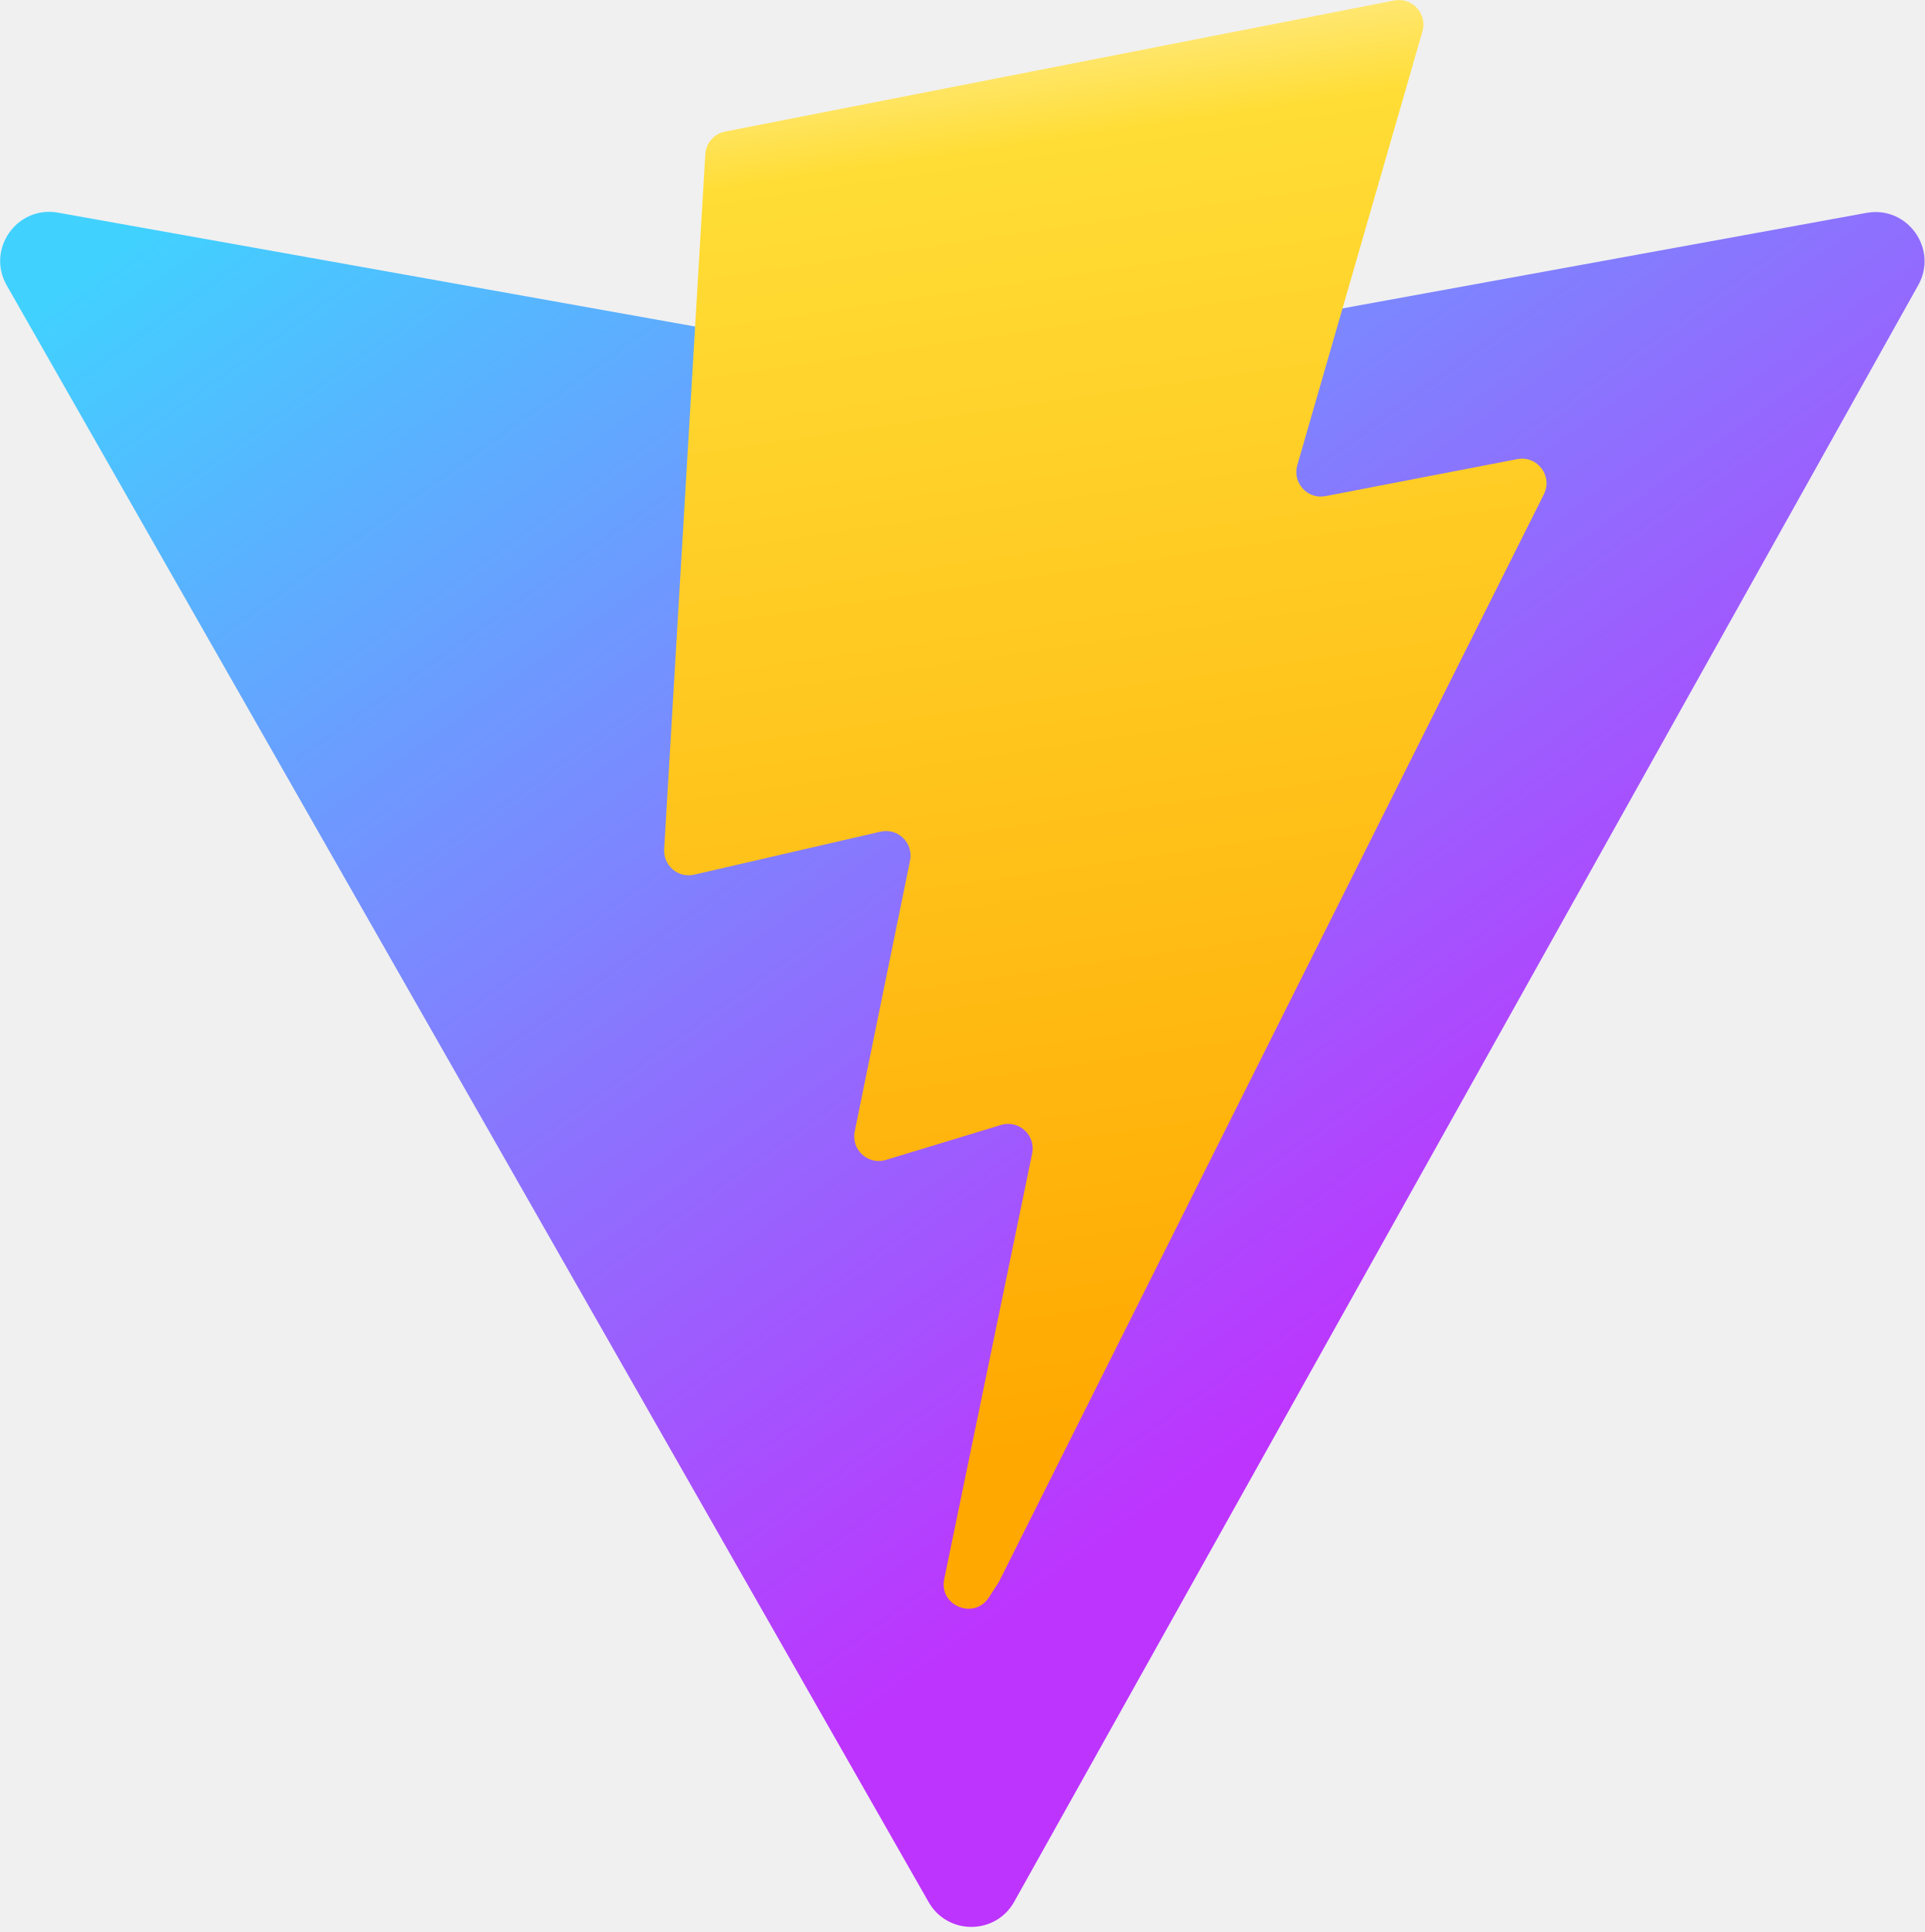
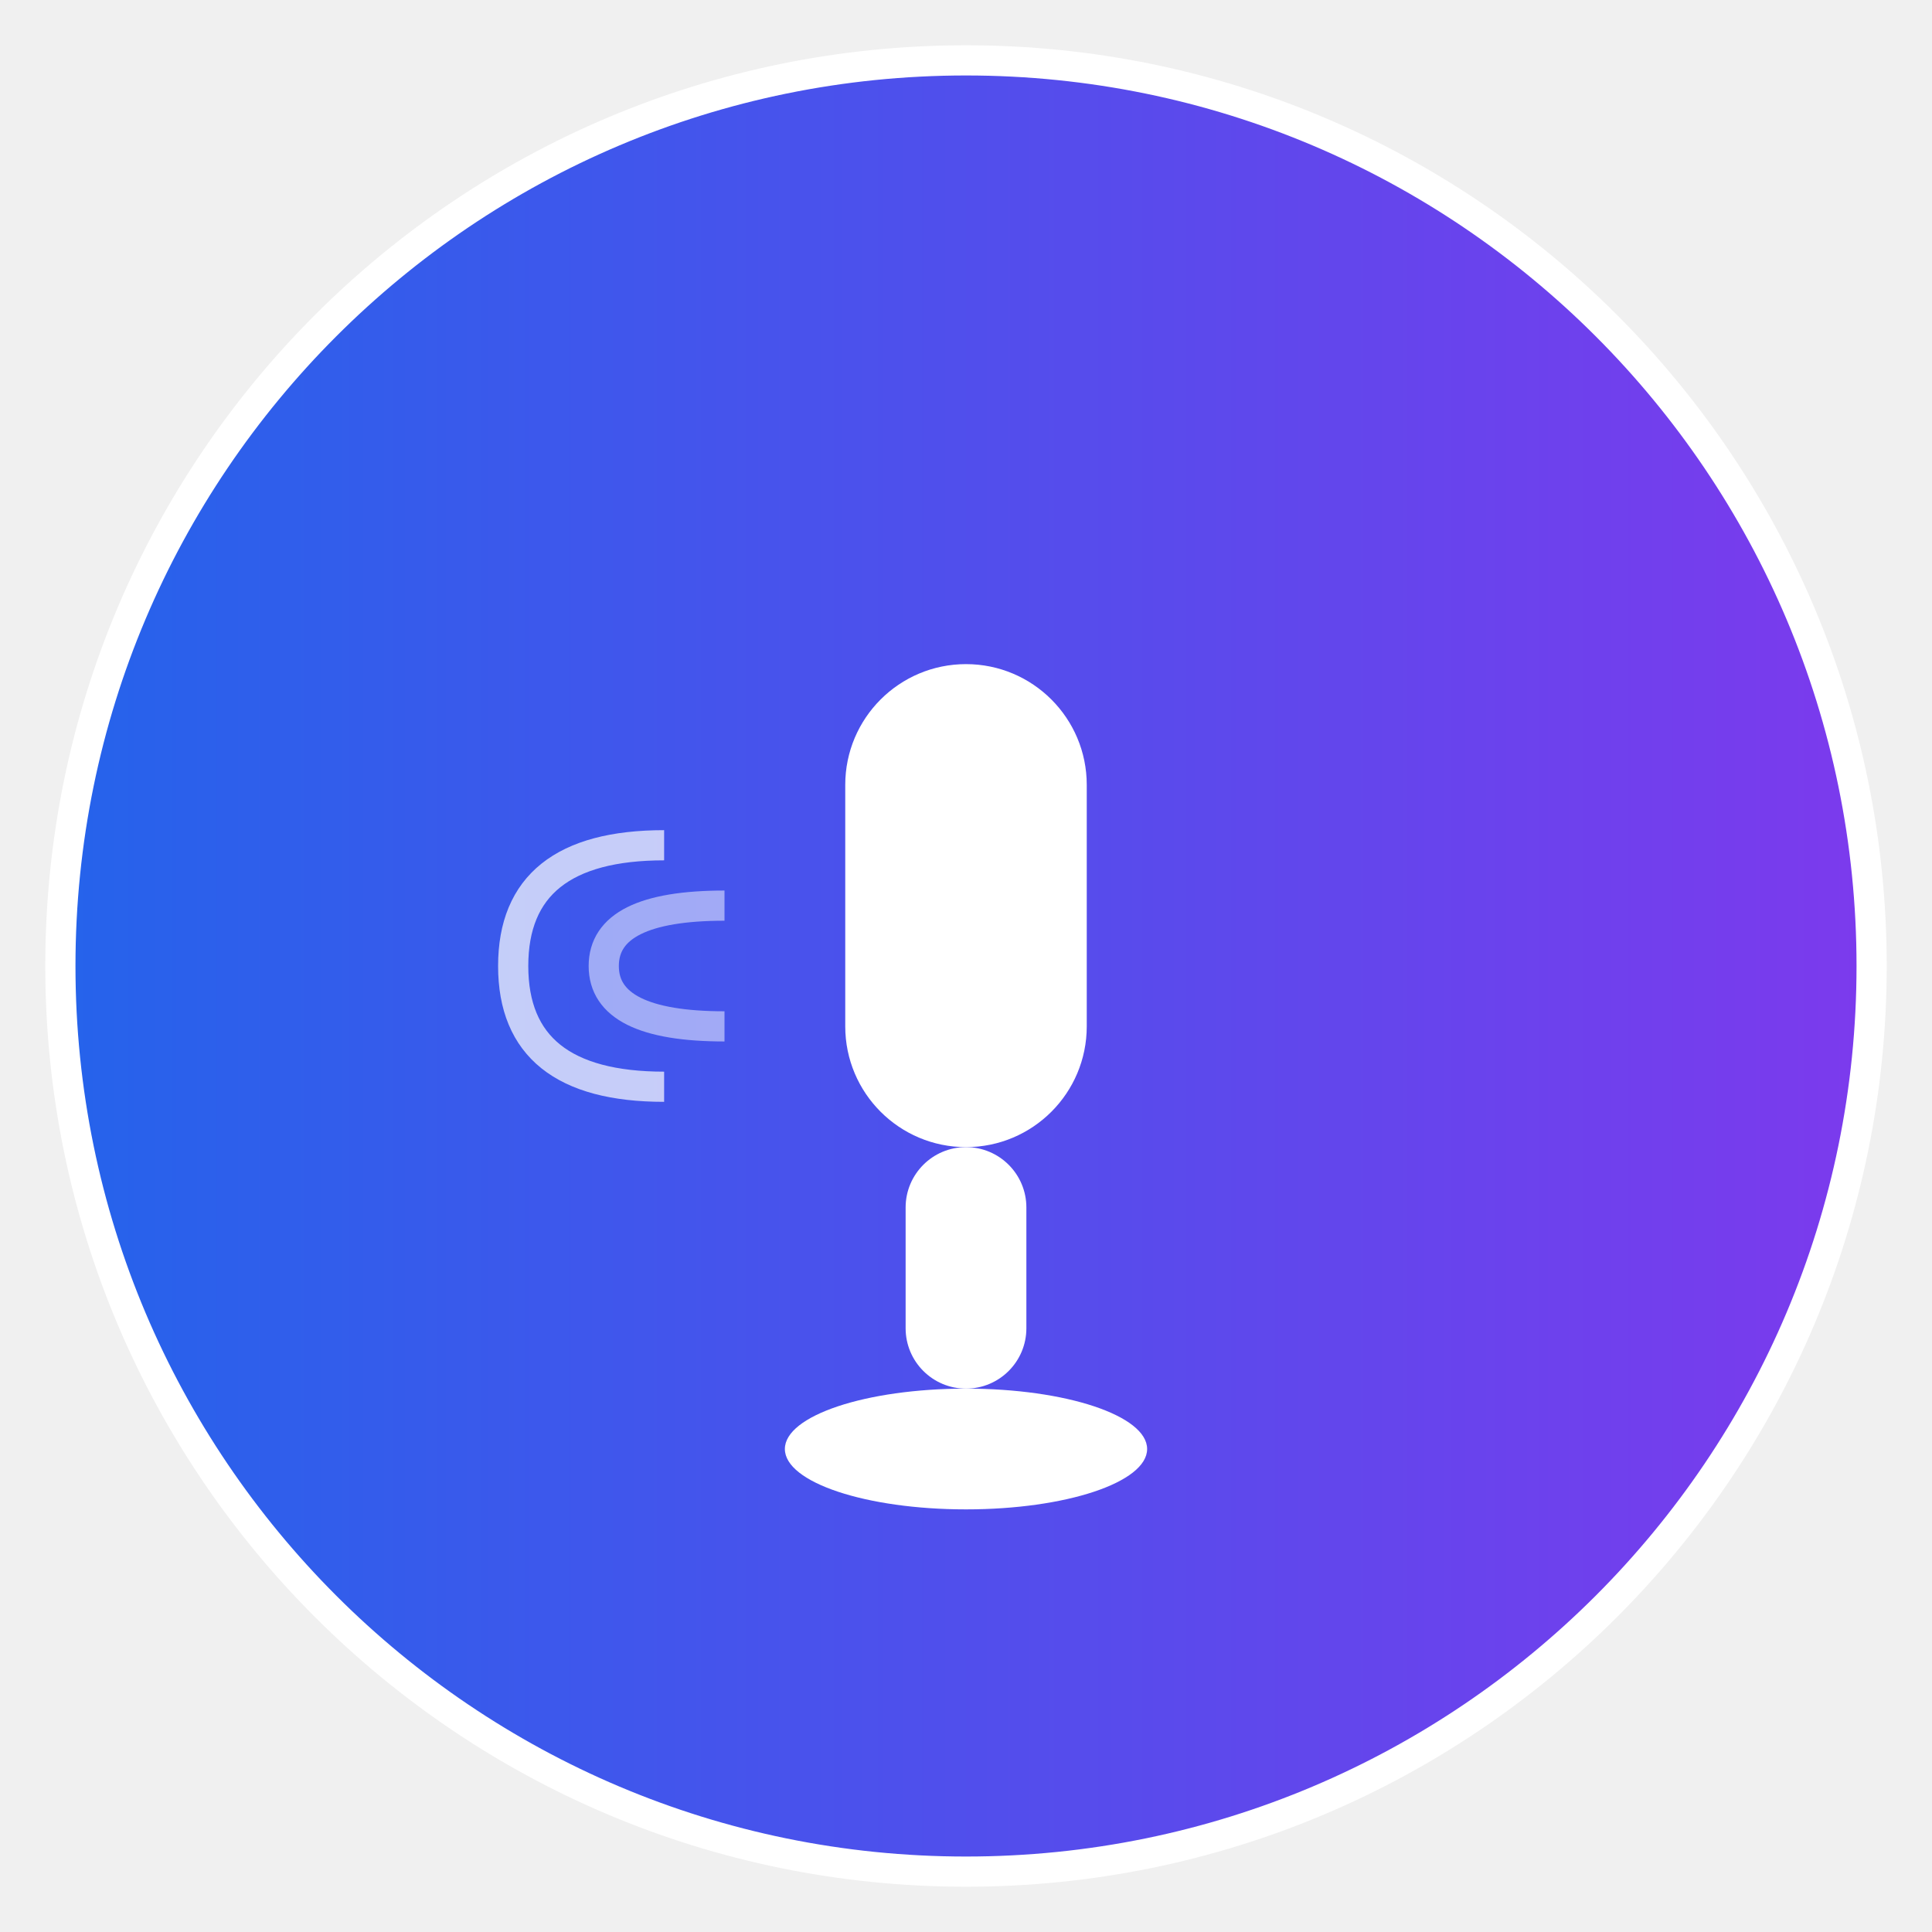
- <svg xmlns="http://www.w3.org/2000/svg" aria-hidden="true" role="img" class="iconify iconify--logos" width="31.88" height="32" preserveAspectRatio="xMidYMid meet" viewBox="0 0 256 257">
+ <svg xmlns="http://www.w3.org/2000/svg" width="128" height="128" viewBox="0 0 128 128">
  <defs>
-     <linearGradient id="IconifyId1813088fe1fbc01fb466" x1="-.828%" x2="57.636%" y1="7.652%" y2="78.411%">
-       <stop offset="0%" stop-color="#41D1FF" />
-       <stop offset="100%" stop-color="#BD34FE" />
-     </linearGradient>
-     <linearGradient id="IconifyId1813088fe1fbc01fb467" x1="43.376%" x2="50.316%" y1="2.242%" y2="89.03%">
-       <stop offset="0%" stop-color="#FFEA83" />
-       <stop offset="8.333%" stop-color="#FFDD35" />
-       <stop offset="100%" stop-color="#FFA800" />
+     <linearGradient id="gradient" x1="0%" y1="0%" x2="100%" y2="0%">
+       <stop offset="0%" style="stop-color:#2563eb;stop-opacity:1" />
+       <stop offset="100%" style="stop-color:#7c3aed;stop-opacity:1" />
    </linearGradient>
  </defs>
-   <path fill="url(#IconifyId1813088fe1fbc01fb466)" d="M255.153 37.938L134.897 252.976c-2.483 4.44-8.862 4.466-11.382.048L.875 37.958c-2.746-4.814 1.371-10.646 6.827-9.67l120.385 21.517a6.537 6.537 0 0 0 2.322-.004l117.867-21.483c5.438-.991 9.574 4.796 6.877 9.62Z" />
-   <path fill="url(#IconifyId1813088fe1fbc01fb467)" d="M185.432.063L96.44 17.501a3.268 3.268 0 0 0-2.634 3.014l-5.474 92.456a3.268 3.268 0 0 0 3.997 3.378l24.777-5.718c2.318-.535 4.413 1.507 3.936 3.838l-7.361 36.047c-.495 2.426 1.782 4.5 4.151 3.78l15.304-4.649c2.372-.72 4.652 1.36 4.15 3.788l-11.698 56.621c-.732 3.542 3.979 5.473 5.943 2.437l1.313-2.028l72.516-144.72c1.215-2.423-.88-5.186-3.54-4.672l-25.505 4.922c-2.396.462-4.435-1.77-3.759-4.114l16.646-57.705c.677-2.35-1.37-4.583-3.769-4.113Z" />
+   <circle cx="64" cy="64" r="60" fill="url(#gradient)" stroke="#ffffff" stroke-width="2" />
+   <g transform="translate(64, 64)">
+     <rect x="-8" y="-20" width="16" height="32" rx="8" fill="white" />
+     <rect x="-4" y="12" width="8" height="16" rx="4" fill="white" />
+     <ellipse cx="0" cy="32" rx="12" ry="4" fill="white" />
+     <path d="M-20 -8 Q-30 -8 -30 0 Q-30 8 -20 8" stroke="white" stroke-width="2" fill="none" opacity="0.7" />
+     <path d="M-16 -4 Q-24 -4 -24 0 Q-24 4 -16 4" stroke="white" stroke-width="2" fill="none" opacity="0.5" />
+   </g>
</svg>
